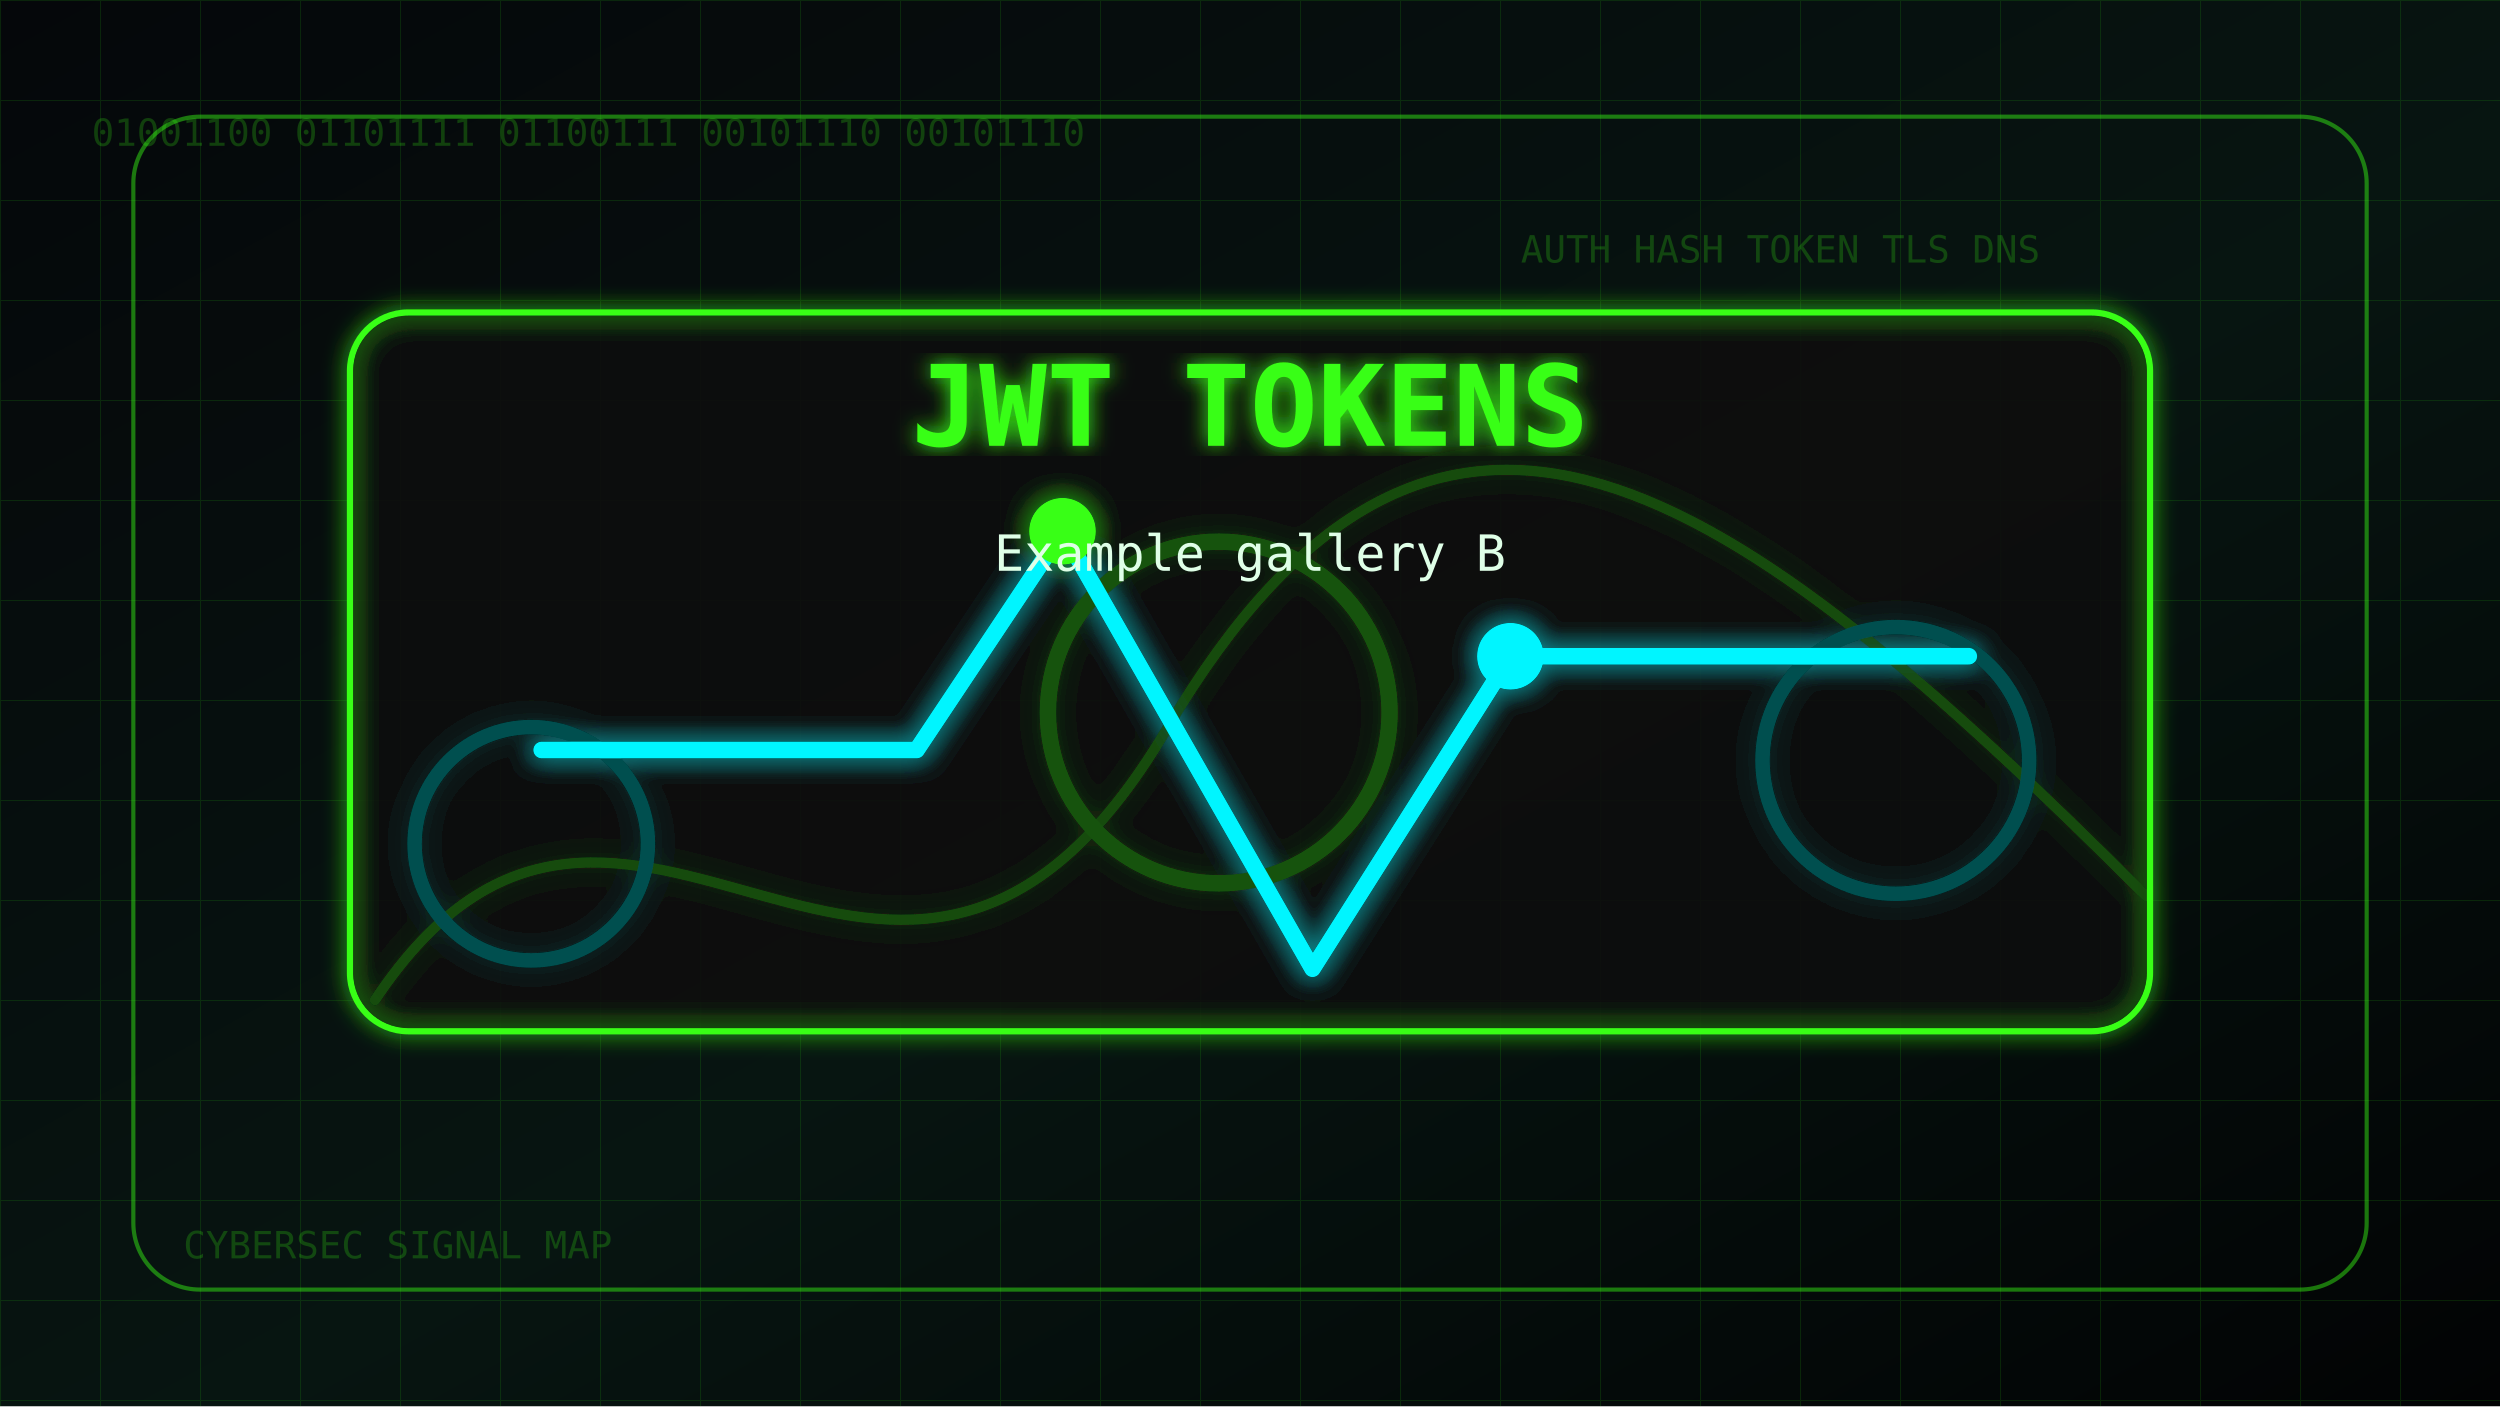
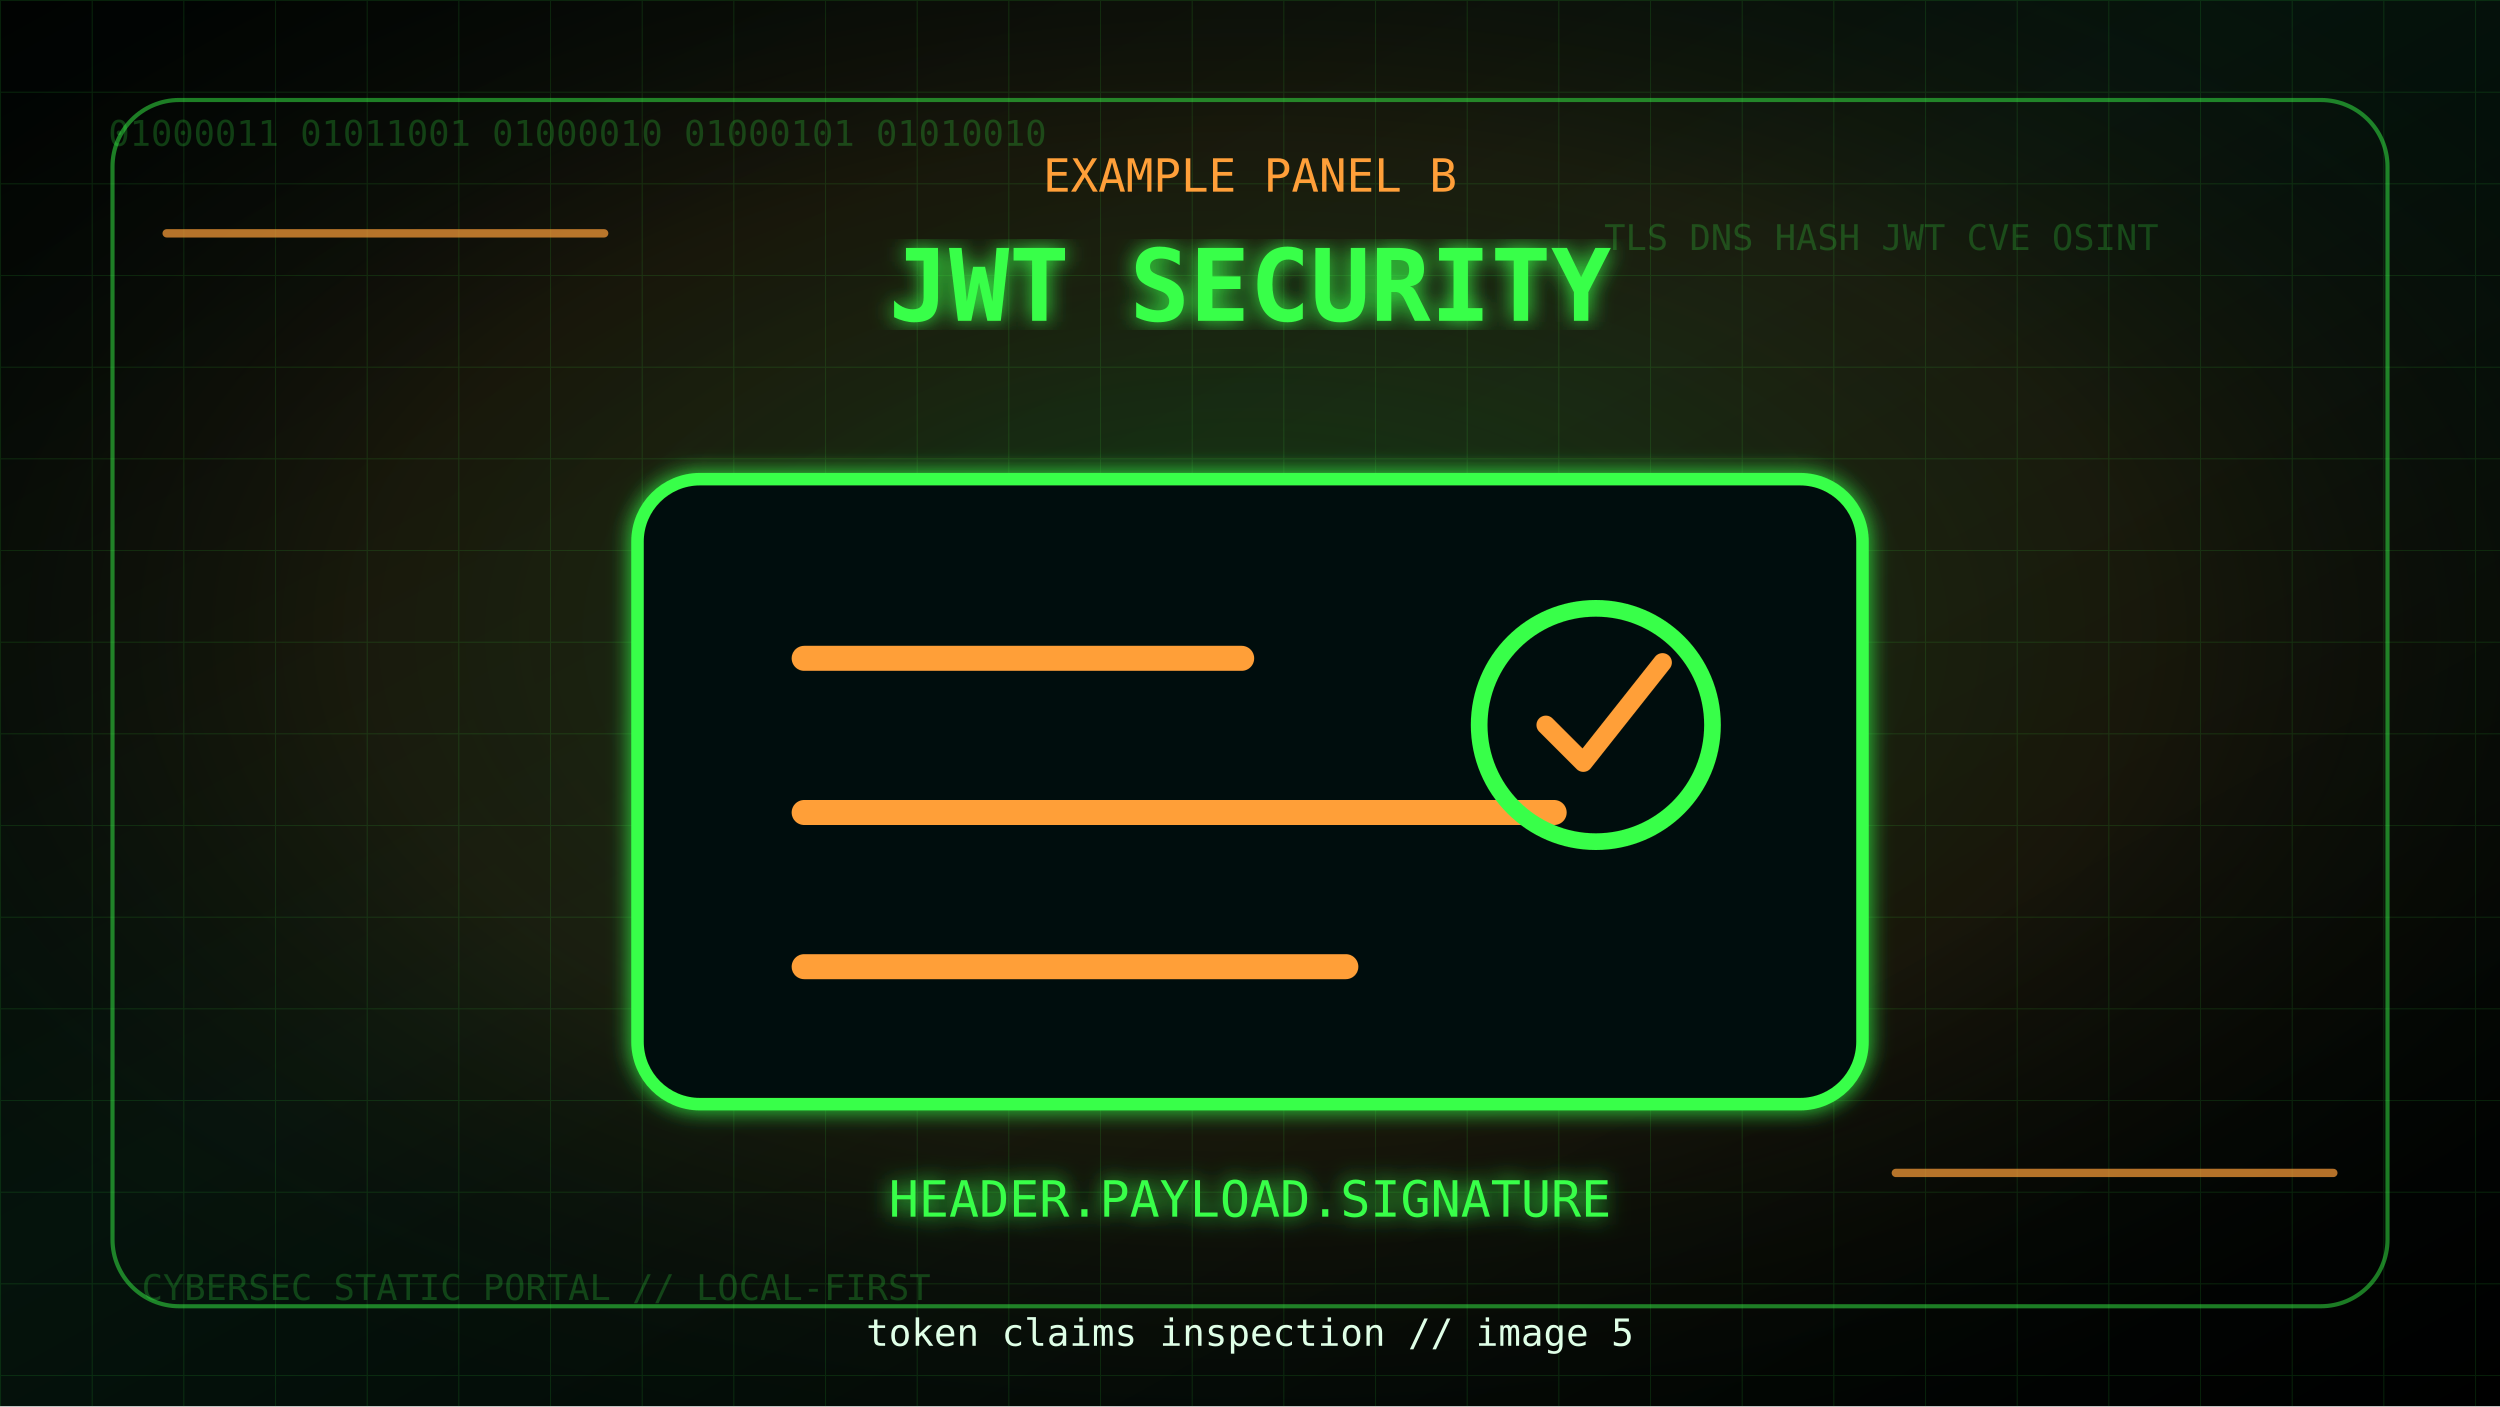
- <svg xmlns="http://www.w3.org/2000/svg" viewBox="0 0 1200 675" role="img" aria-label="JWT tokens">
+ <svg xmlns="http://www.w3.org/2000/svg" viewBox="0 0 1200 675" role="img" aria-label="JWT SECURITY EXAMPLE PANEL B">
  <defs>
    <linearGradient id="bg" x1="0" y1="0" x2="1" y2="1">
-       <stop offset="0" stop-color="#05070a" />
-       <stop offset="0.55" stop-color="#071511" />
-       <stop offset="1" stop-color="#020304" />
+       <stop offset="0" stop-color="#010302" />
+       <stop offset="0.45" stop-color="#05130c" />
+       <stop offset="1" stop-color="#000" />
    </linearGradient>
+     <radialGradient id="pulse" cx="50%" cy="45%" r="65%">
+       <stop offset="0" stop-color="#39ff4a" stop-opacity="0.18" />
+       <stop offset="0.55" stop-color="#ff9f39" stop-opacity="0.08" />
+       <stop offset="1" stop-color="#000" stop-opacity="0" />
+     </radialGradient>
    <filter id="glow">
      <feGaussianBlur stdDeviation="5" result="blur" />
      <feMerge>
        <feMergeNode in="blur" />
        <feMergeNode in="SourceGraphic" />
      </feMerge>
    </filter>
-     <pattern id="grid" width="48" height="48" patternUnits="userSpaceOnUse">
-       <path d="M48 0H0v48" fill="none" stroke="#39ff14" stroke-opacity="0.12" />
+     <pattern id="grid" width="44" height="44" patternUnits="userSpaceOnUse">
+       <path d="M44 0H0v44" fill="none" stroke="#39ff4a" stroke-opacity="0.12" />
    </pattern>
  </defs>
  <rect width="1200" height="675" fill="url(#bg)" />
  <rect width="1200" height="675" fill="url(#grid)" />
-   <g opacity="0.22" font-family="monospace" font-size="18" fill="#39ff14">
-     <text x="44" y="70">01001100 01101111 01100111 00101110 00101110</text>
-     <text x="730" y="126">AUTH HASH TOKEN TLS DNS</text>
-     <text x="88" y="604">CYBERSEC SIGNAL MAP</text>
+   <rect width="1200" height="675" fill="url(#pulse)" />
+   <g opacity="0.22" font-family="JetBrains Mono, monospace" font-size="17" fill="#39ff4a">
+     <text x="52" y="70">01000011 01011001 01000010 01000101 01010010</text>
+     <text x="770" y="120">TLS DNS HASH JWT CVE OSINT</text>
+     <text x="68" y="624">CYBERSEC STATIC PORTAL // LOCAL-FIRST</text>
  </g>
  <g filter="url(#glow)">
-     <path d="M180 480 C300 300 430 570 560 350 S830 230 1030 430" fill="none" stroke="#39ff14" stroke-width="5" stroke-linecap="round" opacity="0.9" />
-     <circle cx="255" cy="405" r="56" fill="none" stroke="#00f5ff" stroke-width="7" />
-     <circle cx="585" cy="342" r="82" fill="none" stroke="#39ff14" stroke-width="8" />
-     <circle cx="910" cy="365" r="64" fill="none" stroke="#00f5ff" stroke-width="7" />
-     <rect x="168" y="150" width="864" height="345" rx="28" fill="#07100d" fill-opacity="0.72" stroke="#39ff14" stroke-width="3" />
-     <path d="M260 360h180l70-105 120 210 95-150h220" fill="none" stroke="#00f5ff" stroke-width="8" stroke-linecap="round" stroke-linejoin="round" />
-     <circle cx="510" cy="255" r="16" fill="#39ff14" />
-     <circle cx="725" cy="315" r="16" fill="#00f5ff" />
+     <rect x="306" y="230" width="588" height="300" rx="30" fill="#06100b" stroke="#39ff4a" stroke-width="6" />
+     <path d="M386 316h210M386 390h360M386 464h260" stroke="#ff9f39" stroke-width="12" stroke-linecap="round" />
+     <circle cx="766" cy="348" r="56" fill="none" stroke="#39ff4a" stroke-width="8" />
+     <path d="M742 348l18 18 38-48" fill="none" stroke="#ff9f39" stroke-width="9" stroke-linecap="round" stroke-linejoin="round" />
+     <text x="600" y="584" text-anchor="middle" font-family="monospace" font-size="24" fill="#39ff4a">HEADER.PAYLOAD.SIGNATURE</text>
  </g>
-   <text x="600" y="214" text-anchor="middle" font-family="JetBrains Mono, monospace" font-size="54" font-weight="800" fill="#39ff14" filter="url(#glow)">JWT TOKENS</text>
-   <text x="600" y="274" text-anchor="middle" font-family="JetBrains Mono, monospace" font-size="24" fill="#dfffe7">Example gallery B</text>
-   <rect x="64" y="56" width="1072" height="563" rx="32" fill="none" stroke="#39ff14" stroke-opacity="0.45" stroke-width="2" />
+   <rect x="54" y="48" width="1092" height="579" rx="32" fill="none" stroke="#39ff4a" stroke-opacity="0.48" stroke-width="2" />
+   <path d="M80 112h210M910 563h210" stroke="#ff9f39" stroke-width="4" stroke-linecap="round" opacity="0.7" />
+   <text x="600" y="92" text-anchor="middle" font-family="JetBrains Mono, monospace" font-size="22" fill="#ff9f39">EXAMPLE PANEL B</text>
+   <text x="600" y="646" text-anchor="middle" font-family="JetBrains Mono, monospace" font-size="18" fill="#dfffe7">token claims inspection // image 5</text>
+   <text x="600" y="154" text-anchor="middle" font-family="JetBrains Mono, monospace" font-size="48" font-weight="800" fill="#39ff4a" filter="url(#glow)">JWT SECURITY</text>
</svg>
